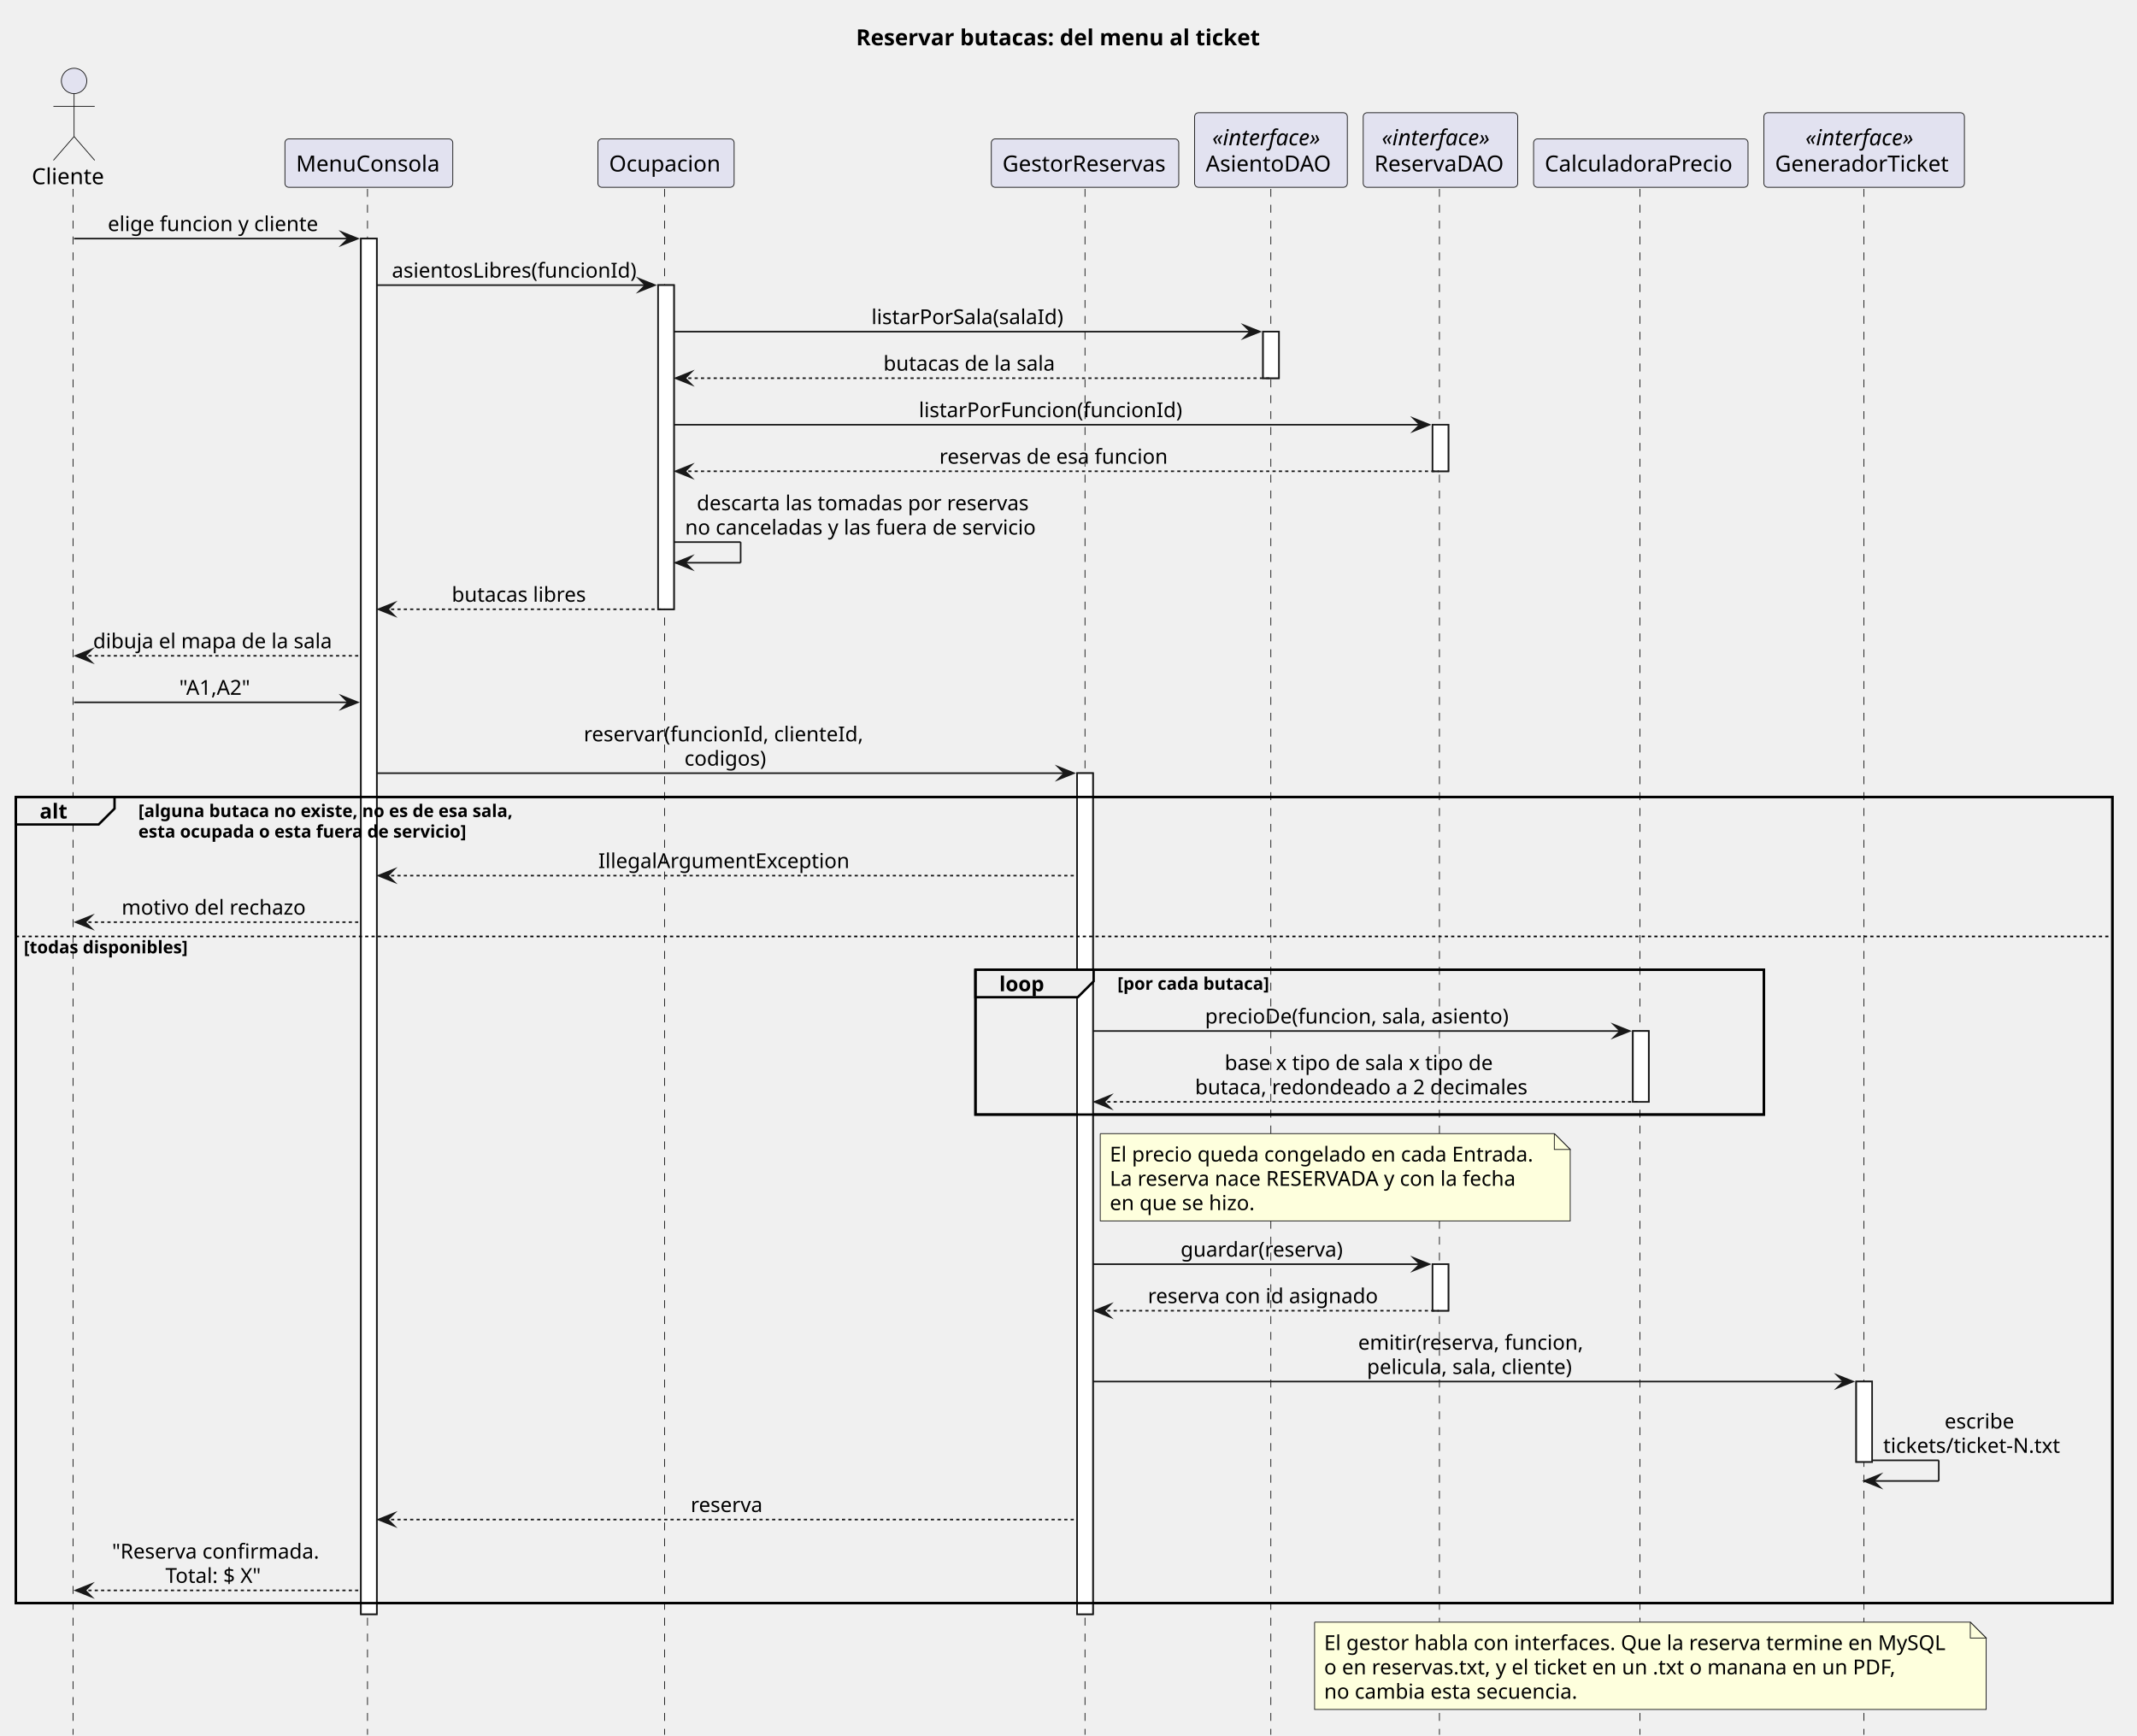
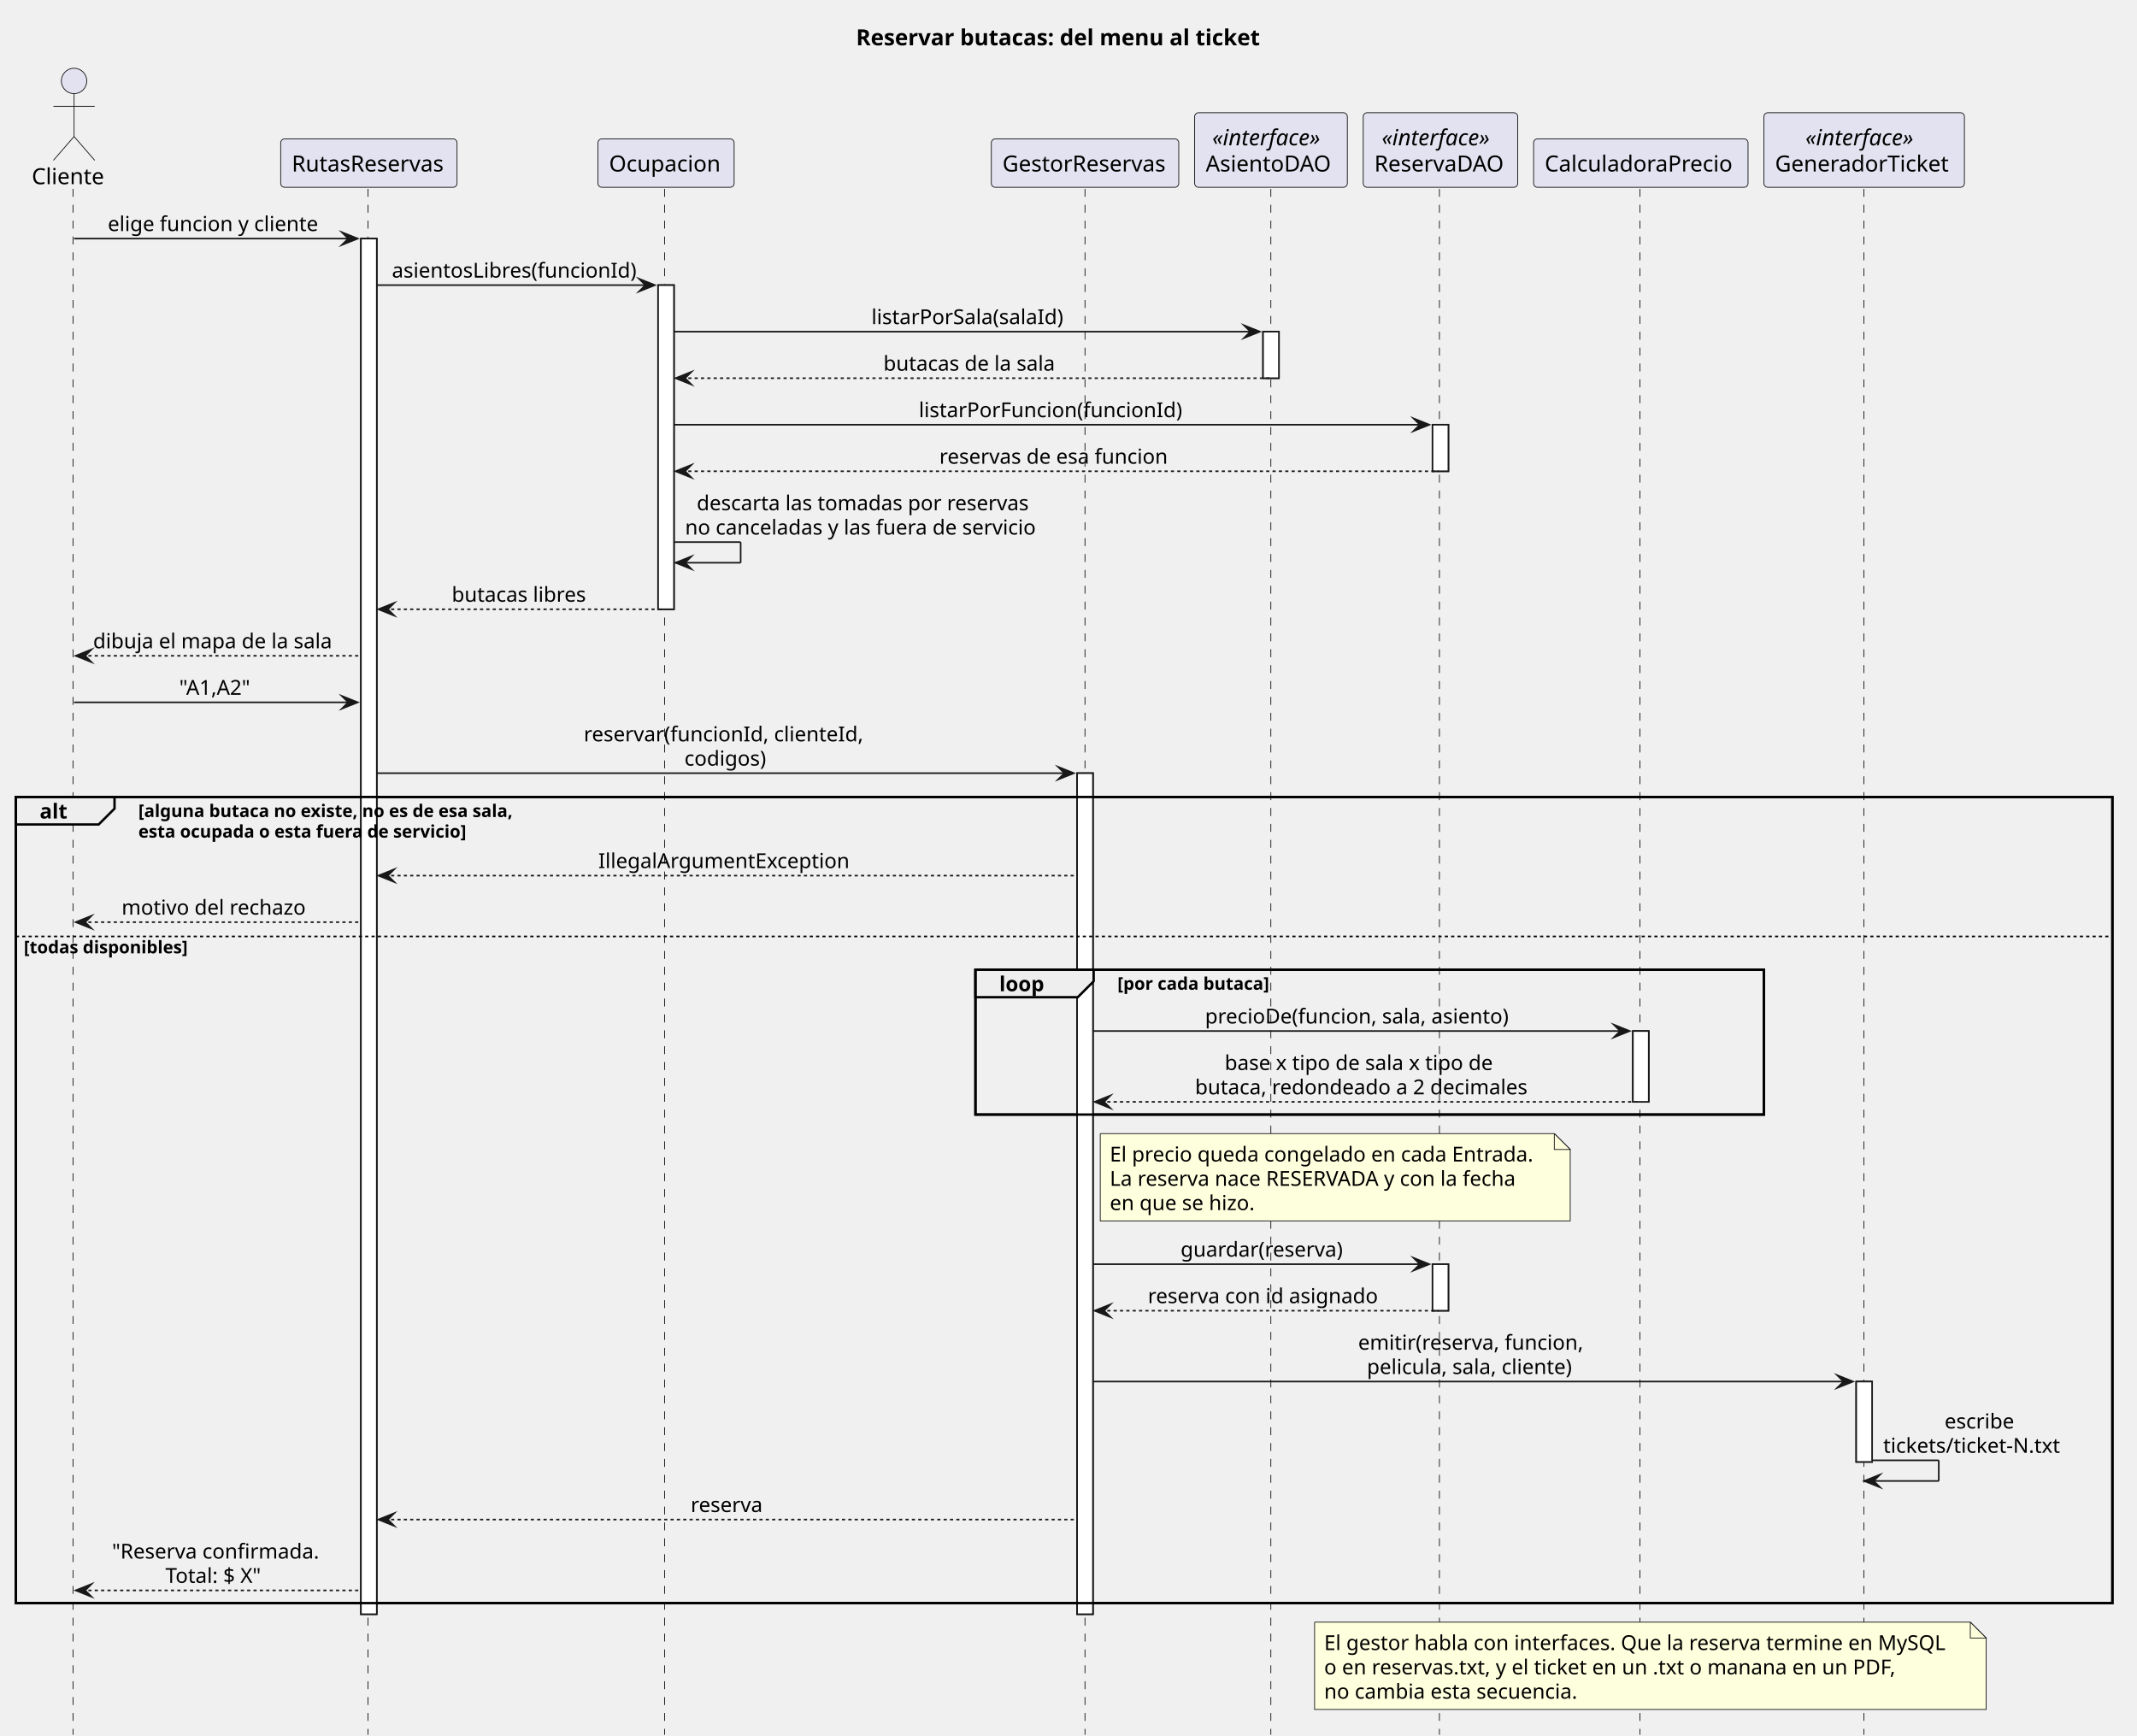
<svg xmlns="http://www.w3.org/2000/svg" contentStyleType="text/css" data-diagram-type="SEQUENCE" height="1093px" preserveAspectRatio="none" style="width:1346px;height:1093px;background:#FFFFFF;" version="1.1" viewBox="0 0 1346 1093" width="1346px" zoomAndPan="magnify">
  <defs />
  <g>
    <g class="title" data-source-line="1">
      <text fill="#000000" font-family="sans-serif" font-size="14" font-weight="700" lengthAdjust="spacing" textLength="261.147" x="539.174" y="28.535">Reservar butacas: del menu al ticket</text>
    </g>
    <g>
      <rect fill="#FFFFFF" height="866.492" style="stroke:#181818;stroke-width:1;" width="10" x="227.325" y="150.287" />
    </g>
    <g>
      <rect fill="#FFFFFF" height="204.174" style="stroke:#181818;stroke-width:1;" width="10" x="414.502" y="179.598" />
    </g>
    <g>
      <rect fill="#FFFFFF" height="529.766" style="stroke:#181818;stroke-width:1;" width="10" x="678.415" y="487.014" />
    </g>
    <g>
      <rect fill="#FFFFFF" height="29.311" style="stroke:#181818;stroke-width:1;" width="10" x="795.534" y="208.908" />
    </g>
    <g>
      <rect fill="#FFFFFF" height="29.311" style="stroke:#181818;stroke-width:1;" width="10" x="902.286" y="267.529" />
    </g>
    <g>
      <rect fill="#FFFFFF" height="29.311" style="stroke:#181818;stroke-width:1;" width="10" x="902.286" y="796.295" />
    </g>
    <g>
      <rect fill="#FFFFFF" height="44.621" style="stroke:#181818;stroke-width:1;" width="10" x="1028.473" y="649.432" />
    </g>
    <g>
      <rect fill="#FFFFFF" height="50.621" style="stroke:#181818;stroke-width:1;" width="10" x="1169.149" y="870.227" />
    </g>
    <rect fill="none" height="507.766" style="stroke:#000000;stroke-width:1.5;" width="1320.494" x="10" y="502.014" />
    <rect fill="none" height="91.242" style="stroke:#000000;stroke-width:1.5;" width="496.612" x="614.39" y="610.811" />
    <g class="participant-lifeline" data-entity-uid="part1" data-qualified-name="Cliente" data-source-line="6" id="part1-lifeline">
      <g>
        <rect fill="#000000" fill-opacity="0" height="973.734" width="8" x="42.652" y="118.977" />
        <line style="stroke:#181818;stroke-width:0.5;stroke-dasharray:5,5;" x1="46" x2="46" y1="118.977" y2="1092.711" />
      </g>
    </g>
    <g class="participant-lifeline" data-entity-uid="part2" data-qualified-name="UI" data-source-line="7" id="part2-lifeline">
      <g>
        <rect fill="#000000" fill-opacity="0" height="973.734" width="8" x="228.325" y="118.977" />
-         <line style="stroke:#181818;stroke-width:0.5;stroke-dasharray:5,5;" x1="231.463" x2="231.463" y1="118.977" y2="1092.711" />
+         <line style="stroke:#181818;stroke-width:0.5;stroke-dasharray:5,5;" x1="231.787" x2="231.787" y1="118.977" y2="1092.711" />
      </g>
    </g>
    <g class="participant-lifeline" data-entity-uid="part3" data-qualified-name="Ocupacion" data-source-line="8" id="part3-lifeline">
      <g>
        <rect fill="#000000" fill-opacity="0" height="973.734" width="8" x="415.502" y="118.977" />
        <line style="stroke:#181818;stroke-width:0.5;stroke-dasharray:5,5;" x1="418.61" x2="418.61" y1="118.977" y2="1092.711" />
      </g>
    </g>
    <g class="participant-lifeline" data-entity-uid="part4" data-qualified-name="Gestor" data-source-line="9" id="part4-lifeline">
      <g>
        <rect fill="#000000" fill-opacity="0" height="973.734" width="8" x="679.415" y="118.977" />
        <line style="stroke:#181818;stroke-width:0.5;stroke-dasharray:5,5;" x1="683.39" x2="683.39" y1="118.977" y2="1092.711" />
      </g>
    </g>
    <g class="participant-lifeline" data-entity-uid="part5" data-qualified-name="Asientos" data-source-line="10" id="part5-lifeline">
      <g>
        <rect fill="#000000" fill-opacity="0" height="973.734" width="8" x="796.534" y="118.977" />
        <line style="stroke:#181818;stroke-width:0.5;stroke-dasharray:5,5;" x1="800.439" x2="800.439" y1="118.977" y2="1092.711" />
      </g>
    </g>
    <g class="participant-lifeline" data-entity-uid="part6" data-qualified-name="DAO" data-source-line="11" id="part6-lifeline">
      <g>
        <rect fill="#000000" fill-opacity="0" height="973.734" width="8" x="903.286" y="118.977" />
        <line style="stroke:#181818;stroke-width:0.5;stroke-dasharray:5,5;" x1="906.628" x2="906.628" y1="118.977" y2="1092.711" />
      </g>
    </g>
    <g class="participant-lifeline" data-entity-uid="part7" data-qualified-name="Precio" data-source-line="12" id="part7-lifeline">
      <g>
        <rect fill="#000000" fill-opacity="0" height="973.734" width="8" x="1029.473" y="118.977" />
        <line style="stroke:#181818;stroke-width:0.5;stroke-dasharray:5,5;" x1="1032.944" x2="1032.944" y1="118.977" y2="1092.711" />
      </g>
    </g>
    <g class="participant-lifeline" data-entity-uid="part8" data-qualified-name="Ticket" data-source-line="13" id="part8-lifeline">
      <g>
        <rect fill="#000000" fill-opacity="0" height="973.734" width="8" x="1170.149" y="118.977" />
        <line style="stroke:#181818;stroke-width:0.5;stroke-dasharray:5,5;" x1="1174.002" x2="1174.002" y1="118.977" y2="1092.711" />
      </g>
    </g>
    <g class="participant participant-head" data-entity-uid="part1" data-qualified-name="Cliente" data-source-line="6" id="part1-head">
      <text fill="#000000" font-family="sans-serif" font-size="14" lengthAdjust="spacing" textLength="47.305" x="20" y="116.023">Cliente</text>
      <ellipse cx="46.652" cy="50.988" fill="#E2E2F0" rx="8" ry="8" style="stroke:#181818;stroke-width:0.5;" />
      <path d="M46.652,58.988 L46.652,85.988 M33.652,66.988 L59.652,66.988 M46.652,85.988 L33.652,100.988 M46.652,85.988 L59.652,100.988" fill="none" style="stroke:#181818;stroke-width:0.5;" />
    </g>
    <g class="participant participant-head" data-entity-uid="part2" data-qualified-name="UI" data-source-line="7" id="part2-head">
-       <rect fill="#E2E2F0" height="30.488" rx="2.5" ry="2.5" style="stroke:#181818;stroke-width:0.5;" width="105.725" x="179.463" y="87.488" />
-       <text fill="#000000" font-family="sans-serif" font-size="14" lengthAdjust="spacing" textLength="91.725" x="186.463" y="108.023">MenuConsola</text>
+       <rect fill="#E2E2F0" height="30.488" rx="2.5" ry="2.5" style="stroke:#181818;stroke-width:0.5;" width="111.077" x="176.787" y="87.488" />
+       <text fill="#000000" font-family="sans-serif" font-size="14" lengthAdjust="spacing" textLength="97.077" x="183.787" y="108.023">RutasReservas</text>
    </g>
    <g class="participant participant-head" data-entity-uid="part3" data-qualified-name="Ocupacion" data-source-line="8" id="part3-head">
      <rect fill="#E2E2F0" height="30.488" rx="2.5" ry="2.5" style="stroke:#181818;stroke-width:0.5;" width="85.784" x="376.61" y="87.488" />
      <text fill="#000000" font-family="sans-serif" font-size="14" lengthAdjust="spacing" textLength="71.784" x="383.61" y="108.023">Ocupacion</text>
    </g>
    <g class="participant participant-head" data-entity-uid="part4" data-qualified-name="Gestor" data-source-line="9" id="part4-head">
      <rect fill="#E2E2F0" height="30.488" rx="2.5" ry="2.5" style="stroke:#181818;stroke-width:0.5;" width="118.05" x="624.39" y="87.488" />
      <text fill="#000000" font-family="sans-serif" font-size="14" lengthAdjust="spacing" textLength="104.05" x="631.39" y="108.023">GestorReservas</text>
    </g>
    <g class="participant participant-head" data-entity-uid="part5" data-qualified-name="Asientos" data-source-line="10" id="part5-head">
      <rect fill="#E2E2F0" height="46.977" rx="2.5" ry="2.5" style="stroke:#181818;stroke-width:0.5;" width="96.189" x="752.439" y="71" />
      <text fill="#000000" font-family="sans-serif" font-size="14" font-style="italic" lengthAdjust="spacing" textLength="74.019" x="763.524" y="91.535">«interface»</text>
      <text fill="#000000" font-family="sans-serif" font-size="14" lengthAdjust="spacing" textLength="82.189" x="759.439" y="108.023">AsientoDAO</text>
    </g>
    <g class="participant participant-head" data-entity-uid="part6" data-qualified-name="DAO" data-source-line="11" id="part6-head">
      <rect fill="#E2E2F0" height="46.977" rx="2.5" ry="2.5" style="stroke:#181818;stroke-width:0.5;" width="97.316" x="858.628" y="71" />
      <text fill="#000000" font-family="sans-serif" font-size="14" font-style="italic" lengthAdjust="spacing" textLength="74.019" x="870.276" y="91.535">«interface»</text>
      <text fill="#000000" font-family="sans-serif" font-size="14" lengthAdjust="spacing" textLength="83.316" x="865.628" y="108.023">ReservaDAO</text>
    </g>
    <g class="participant participant-head" data-entity-uid="part7" data-qualified-name="Precio" data-source-line="12" id="part7-head">
      <rect fill="#E2E2F0" height="30.488" rx="2.5" ry="2.5" style="stroke:#181818;stroke-width:0.5;" width="135.058" x="965.944" y="87.488" />
      <text fill="#000000" font-family="sans-serif" font-size="14" lengthAdjust="spacing" textLength="121.058" x="972.944" y="108.023">CalculadoraPrecio</text>
    </g>
    <g class="participant participant-head" data-entity-uid="part8" data-qualified-name="Ticket" data-source-line="13" id="part8-head">
      <rect fill="#E2E2F0" height="46.977" rx="2.5" ry="2.5" style="stroke:#181818;stroke-width:0.5;" width="126.294" x="1111.002" y="71" />
      <text fill="#000000" font-family="sans-serif" font-size="14" font-style="italic" lengthAdjust="spacing" textLength="74.019" x="1137.139" y="91.535">«interface»</text>
      <text fill="#000000" font-family="sans-serif" font-size="14" lengthAdjust="spacing" textLength="112.294" x="1118.002" y="108.023">GeneradorTicket</text>
    </g>
    <g>
      <rect fill="#FFFFFF" height="866.492" style="stroke:#181818;stroke-width:1;" width="10" x="227.325" y="150.287" />
    </g>
    <g>
      <rect fill="#FFFFFF" height="204.174" style="stroke:#181818;stroke-width:1;" width="10" x="414.502" y="179.598" />
    </g>
    <g>
      <rect fill="#FFFFFF" height="529.766" style="stroke:#181818;stroke-width:1;" width="10" x="678.415" y="487.014" />
    </g>
    <g>
      <rect fill="#FFFFFF" height="29.311" style="stroke:#181818;stroke-width:1;" width="10" x="795.534" y="208.908" />
    </g>
    <g>
      <rect fill="#FFFFFF" height="29.311" style="stroke:#181818;stroke-width:1;" width="10" x="902.286" y="267.529" />
    </g>
    <g>
      <rect fill="#FFFFFF" height="29.311" style="stroke:#181818;stroke-width:1;" width="10" x="902.286" y="796.295" />
    </g>
    <g>
      <rect fill="#FFFFFF" height="44.621" style="stroke:#181818;stroke-width:1;" width="10" x="1028.473" y="649.432" />
    </g>
    <g>
      <rect fill="#FFFFFF" height="50.621" style="stroke:#181818;stroke-width:1;" width="10" x="1169.149" y="870.227" />
    </g>
    <g class="message" data-entity-1="part1" data-entity-2="part2" data-source-line="15" id="msg1">
      <polygon fill="#181818" points="215.325,146.287,225.325,150.287,215.325,154.287,219.325,150.287" style="stroke:#181818;stroke-width:1;stroke-linejoin:miter;stroke-miterlimit:10;" />
      <line style="stroke:#181818;stroke-width:1;" x1="46.652" x2="221.325" y1="150.287" y2="150.287" />
      <text fill="#000000" font-family="sans-serif" font-size="13" lengthAdjust="spacing" textLength="138.214" x="67.882" y="145.545">elige funcion y cliente</text>
    </g>
    <g class="message" data-entity-1="part2" data-entity-2="part3" data-source-line="18" id="msg2">
      <polygon fill="#181818" points="402.502,175.598,412.502,179.598,402.502,183.598,406.502,179.598" style="stroke:#181818;stroke-width:1;stroke-linejoin:miter;stroke-miterlimit:10;" />
      <line style="stroke:#181818;stroke-width:1;" x1="237.325" x2="408.502" y1="179.598" y2="179.598" />
      <text fill="#000000" font-family="sans-serif" font-size="13" lengthAdjust="spacing" textLength="158.177" x="246.825" y="174.856">asientosLibres(funcionId)</text>
    </g>
    <g class="message" data-entity-1="part3" data-entity-2="part5" data-source-line="20" id="msg3">
      <polygon fill="#181818" points="783.534,204.908,793.534,208.908,783.534,212.908,787.534,208.908" style="stroke:#181818;stroke-width:1;stroke-linejoin:miter;stroke-miterlimit:10;" />
      <line style="stroke:#181818;stroke-width:1;" x1="424.502" x2="789.534" y1="208.908" y2="208.908" />
      <text fill="#000000" font-family="sans-serif" font-size="13" lengthAdjust="spacing" textLength="122.237" x="548.9" y="204.166">listarPorSala(salaId)</text>
    </g>
    <g class="message" data-entity-1="part5" data-entity-2="part3" data-source-line="22" id="msg4">
      <polygon fill="#181818" points="435.502,234.219,425.502,238.219,435.502,242.219,431.502,238.219" style="stroke:#181818;stroke-width:1;stroke-linejoin:miter;stroke-miterlimit:10;" />
      <line style="stroke:#181818;stroke-width:1;stroke-dasharray:2,2;" x1="429.502" x2="799.534" y1="238.219" y2="238.219" />
      <text fill="#000000" font-family="sans-serif" font-size="13" lengthAdjust="spacing" textLength="112.201" x="556.418" y="233.477">butacas de la sala</text>
    </g>
    <g class="message" data-entity-1="part3" data-entity-2="part6" data-source-line="24" id="msg5">
      <polygon fill="#181818" points="890.286,263.529,900.286,267.529,890.286,271.529,894.286,267.529" style="stroke:#181818;stroke-width:1;stroke-linejoin:miter;stroke-miterlimit:10;" />
      <line style="stroke:#181818;stroke-width:1;" x1="424.502" x2="896.286" y1="267.529" y2="267.529" />
      <text fill="#000000" font-family="sans-serif" font-size="13" lengthAdjust="spacing" textLength="169.336" x="578.726" y="262.787">listarPorFuncion(funcionId)</text>
    </g>
    <g class="message" data-entity-1="part6" data-entity-2="part3" data-source-line="26" id="msg6">
      <polygon fill="#181818" points="435.502,292.84,425.502,296.84,435.502,300.84,431.502,296.84" style="stroke:#181818;stroke-width:1;stroke-linejoin:miter;stroke-miterlimit:10;" />
      <line style="stroke:#181818;stroke-width:1;stroke-dasharray:2,2;" x1="429.502" x2="906.286" y1="296.84" y2="296.84" />
      <text fill="#000000" font-family="sans-serif" font-size="13" lengthAdjust="spacing" textLength="148.484" x="591.652" y="292.098">reservas de esa funcion</text>
    </g>
    <g class="message" data-entity-1="part3" data-entity-2="part3" data-source-line="28" id="msg7">
      <line style="stroke:#181818;stroke-width:1;" x1="424.502" x2="466.502" y1="341.461" y2="341.461" />
      <line style="stroke:#181818;stroke-width:1;" x1="466.502" x2="466.502" y1="341.461" y2="354.461" />
      <line style="stroke:#181818;stroke-width:1;" x1="425.502" x2="466.502" y1="354.461" y2="354.461" />
      <polygon fill="#181818" points="435.502,350.461,425.502,354.461,435.502,358.461,431.502,354.461" style="stroke:#181818;stroke-width:1;stroke-linejoin:miter;stroke-miterlimit:10;" />
      <text fill="#000000" font-family="sans-serif" font-size="13" lengthAdjust="spacing" textLength="215.192" x="438.863" y="321.408">descarta las tomadas por reservas</text>
      <text fill="#000000" font-family="sans-serif" font-size="13" lengthAdjust="spacing" textLength="229.912" x="431.502" y="336.719">no canceladas y las fuera de servicio</text>
    </g>
    <g class="message" data-entity-1="part3" data-entity-2="part2" data-source-line="29" id="msg8">
      <polygon fill="#181818" points="248.325,379.772,238.325,383.772,248.325,387.772,244.325,383.772" style="stroke:#181818;stroke-width:1;stroke-linejoin:miter;stroke-miterlimit:10;" />
      <line style="stroke:#181818;stroke-width:1;stroke-dasharray:2,2;" x1="242.325" x2="418.502" y1="383.772" y2="383.772" />
      <text fill="#000000" font-family="sans-serif" font-size="13" lengthAdjust="spacing" textLength="87.756" x="284.536" y="379.029">butacas libres</text>
    </g>
    <g class="message" data-entity-1="part2" data-entity-2="part1" data-source-line="32" id="msg9">
      <polygon fill="#181818" points="57.652,409.082,47.652,413.082,57.652,417.082,53.652,413.082" style="stroke:#181818;stroke-width:1;stroke-linejoin:miter;stroke-miterlimit:10;" />
      <line style="stroke:#181818;stroke-width:1;stroke-dasharray:2,2;" x1="51.652" x2="226.325" y1="413.082" y2="413.082" />
      <text fill="#000000" font-family="sans-serif" font-size="13" lengthAdjust="spacing" textLength="156.673" x="58.652" y="408.34">dibuja el mapa de la sala</text>
    </g>
    <g class="message" data-entity-1="part1" data-entity-2="part2" data-source-line="33" id="msg10">
      <polygon fill="#181818" points="215.325,438.393,225.325,442.393,215.325,446.393,219.325,442.393" style="stroke:#181818;stroke-width:1;stroke-linejoin:miter;stroke-miterlimit:10;" />
      <line style="stroke:#181818;stroke-width:1;" x1="46.652" x2="221.325" y1="442.393" y2="442.393" />
      <text fill="#000000" font-family="sans-serif" font-size="13" lengthAdjust="spacing" textLength="48.204" x="112.887" y="437.65">"A1,A2"</text>
    </g>
    <g class="message" data-entity-1="part2" data-entity-2="part4" data-source-line="35" id="msg11">
      <polygon fill="#181818" points="666.415,483.014,676.415,487.014,666.415,491.014,670.415,487.014" style="stroke:#181818;stroke-width:1;stroke-linejoin:miter;stroke-miterlimit:10;" />
      <line style="stroke:#181818;stroke-width:1;" x1="237.325" x2="672.415" y1="487.014" y2="487.014" />
      <text fill="#000000" font-family="sans-serif" font-size="13" lengthAdjust="spacing" textLength="180.375" x="367.682" y="466.961">reservar(funcionId, clienteId,</text>
      <text fill="#000000" font-family="sans-serif" font-size="13" lengthAdjust="spacing" textLength="53.53" x="431.105" y="482.272">codigos)</text>
    </g>
    <path d="M10,502.014 L72.139,502.014 L72.139,509.324 L62.139,519.324 L10,519.324 L10,502.014" fill="#EEEEEE" style="stroke:#000000;stroke-width:1.5;" />
    <rect fill="none" height="507.766" style="stroke:#000000;stroke-width:1.5;" width="1320.494" x="10" y="502.014" />
    <text fill="#000000" font-family="sans-serif" font-size="13" font-weight="700" lengthAdjust="spacing" textLength="17.139" x="25" y="515.582">alt</text>
    <text fill="#000000" font-family="sans-serif" font-size="11" font-weight="700" lengthAdjust="spacing" textLength="244.895" x="87.139" y="514.648">[alguna butaca no existe, no es de esa sala,</text>
    <text fill="#000000" font-family="sans-serif" font-size="11" font-weight="700" lengthAdjust="spacing" textLength="215.306" x="87.139" y="527.604">esta ocupada o esta fuera de servicio]</text>
    <g class="message" data-entity-1="part4" data-entity-2="part2" data-source-line="39" id="msg12">
      <polygon fill="#181818" points="248.325,547.545,238.325,551.545,248.325,555.545,244.325,551.545" style="stroke:#181818;stroke-width:1;stroke-linejoin:miter;stroke-miterlimit:10;" />
      <line style="stroke:#181818;stroke-width:1;stroke-dasharray:2,2;" x1="242.325" x2="677.415" y1="551.545" y2="551.545" />
      <text fill="#000000" font-family="sans-serif" font-size="13" lengthAdjust="spacing" textLength="162.094" x="376.823" y="546.803">IllegalArgumentException</text>
    </g>
    <g class="message" data-entity-1="part2" data-entity-2="part1" data-source-line="40" id="msg13">
      <polygon fill="#181818" points="57.652,576.856,47.652,580.856,57.652,584.856,53.652,580.856" style="stroke:#181818;stroke-width:1;stroke-linejoin:miter;stroke-miterlimit:10;" />
      <line style="stroke:#181818;stroke-width:1;stroke-dasharray:2,2;" x1="51.652" x2="226.325" y1="580.856" y2="580.856" />
      <text fill="#000000" font-family="sans-serif" font-size="13" lengthAdjust="spacing" textLength="120.77" x="76.603" y="576.113">motivo del rechazo</text>
    </g>
    <line style="stroke:#000000;stroke-width:1;stroke-dasharray:2,2;" x1="10" x2="1330.494" y1="589.856" y2="589.856" />
    <text fill="#000000" font-family="sans-serif" font-size="11" font-weight="700" lengthAdjust="spacing" textLength="108.969" x="15" y="600.49">[todas disponibles]</text>
    <path d="M614.39,610.811 L688.836,610.811 L688.836,618.121 L678.836,628.121 L614.39,628.121 L614.39,610.811" fill="#EEEEEE" style="stroke:#000000;stroke-width:1.5;" />
    <rect fill="none" height="91.242" style="stroke:#000000;stroke-width:1.5;" width="496.612" x="614.39" y="610.811" />
    <text fill="#000000" font-family="sans-serif" font-size="13" font-weight="700" lengthAdjust="spacing" textLength="29.447" x="629.39" y="624.379">loop</text>
    <text fill="#000000" font-family="sans-serif" font-size="11" font-weight="700" lengthAdjust="spacing" textLength="98.554" x="703.836" y="623.445">[por cada butaca]</text>
    <g class="message" data-entity-1="part4" data-entity-2="part7" data-source-line="43" id="msg14">
      <polygon fill="#181818" points="1016.473,645.432,1026.473,649.432,1016.473,653.432,1020.473,649.432" style="stroke:#181818;stroke-width:1;stroke-linejoin:miter;stroke-miterlimit:10;" />
      <line style="stroke:#181818;stroke-width:1;" x1="688.415" x2="1022.473" y1="649.432" y2="649.432" />
      <text fill="#000000" font-family="sans-serif" font-size="13" lengthAdjust="spacing" textLength="198.885" x="759.001" y="644.689">precioDe(funcion, sala, asiento)</text>
    </g>
    <g class="message" data-entity-1="part7" data-entity-2="part4" data-source-line="45" id="msg15">
      <polygon fill="#181818" points="699.415,690.053,689.415,694.053,699.415,698.053,695.415,694.053" style="stroke:#181818;stroke-width:1;stroke-linejoin:miter;stroke-miterlimit:10;" />
      <line style="stroke:#181818;stroke-width:1;stroke-dasharray:2,2;" x1="693.415" x2="1032.473" y1="694.053" y2="694.053" />
      <text fill="#000000" font-family="sans-serif" font-size="13" lengthAdjust="spacing" textLength="179.137" x="771.375" y="674">base x tipo de sala x tipo de</text>
      <text fill="#000000" font-family="sans-serif" font-size="13" lengthAdjust="spacing" textLength="216.449" x="752.72" y="689.311">butaca, redondeado a 2 decimales</text>
    </g>
    <path d="M693,714.053 L693,769.053 L989,769.053 L989,724.053 L979,714.053 L693,714.053" fill="#FEFFDD" style="stroke:#181818;stroke-width:0.5;" />
    <path d="M979,714.053 L979,724.053 L989,724.053 L979,714.053" fill="#FEFFDD" style="stroke:#181818;stroke-width:0.5;" />
    <text fill="#000000" font-family="sans-serif" font-size="13" lengthAdjust="spacing" textLength="275.107" x="699" y="731.621">El precio queda congelado en cada Entrada.</text>
    <text fill="#000000" font-family="sans-serif" font-size="13" lengthAdjust="spacing" textLength="265.789" x="699" y="746.932">La reserva nace RESERVADA y con la fecha</text>
    <text fill="#000000" font-family="sans-serif" font-size="13" lengthAdjust="spacing" textLength="96.389" x="699" y="762.242">en que se hizo.</text>
    <g class="message" data-entity-1="part4" data-entity-2="part6" data-source-line="55" id="msg16">
      <polygon fill="#181818" points="890.286,792.295,900.286,796.295,890.286,800.295,894.286,796.295" style="stroke:#181818;stroke-width:1;stroke-linejoin:miter;stroke-miterlimit:10;" />
      <line style="stroke:#181818;stroke-width:1;" x1="688.415" x2="896.286" y1="796.295" y2="796.295" />
      <text fill="#000000" font-family="sans-serif" font-size="13" lengthAdjust="spacing" textLength="103.467" x="743.617" y="791.553">guardar(reserva)</text>
    </g>
    <g class="message" data-entity-1="part6" data-entity-2="part4" data-source-line="57" id="msg17">
      <polygon fill="#181818" points="699.415,821.606,689.415,825.606,699.415,829.606,695.415,825.606" style="stroke:#181818;stroke-width:1;stroke-linejoin:miter;stroke-miterlimit:10;" />
      <line style="stroke:#181818;stroke-width:1;stroke-dasharray:2,2;" x1="693.415" x2="906.286" y1="825.606" y2="825.606" />
      <text fill="#000000" font-family="sans-serif" font-size="13" lengthAdjust="spacing" textLength="149.735" x="722.983" y="820.863">reserva con id asignado</text>
    </g>
    <g class="message" data-entity-1="part4" data-entity-2="part8" data-source-line="60" id="msg18">
      <polygon fill="#181818" points="1157.149,866.227,1167.149,870.227,1157.149,874.227,1161.149,870.227" style="stroke:#181818;stroke-width:1;stroke-linejoin:miter;stroke-miterlimit:10;" />
      <line style="stroke:#181818;stroke-width:1;" x1="688.415" x2="1163.149" y1="870.227" y2="870.227" />
      <text fill="#000000" font-family="sans-serif" font-size="13" lengthAdjust="spacing" textLength="146.688" x="855.438" y="850.174">emitir(reserva, funcion,</text>
      <text fill="#000000" font-family="sans-serif" font-size="13" lengthAdjust="spacing" textLength="135.618" x="860.973" y="865.484">pelicula, sala, cliente)</text>
    </g>
    <g class="message" data-entity-1="part8" data-entity-2="part8" data-source-line="62" id="msg19">
      <line style="stroke:#181818;stroke-width:1;" x1="1179.149" x2="1221.149" y1="919.848" y2="919.848" />
      <line style="stroke:#181818;stroke-width:1;" x1="1221.149" x2="1221.149" y1="919.848" y2="932.848" />
      <line style="stroke:#181818;stroke-width:1;" x1="1174.149" x2="1221.149" y1="932.848" y2="932.848" />
      <polygon fill="#181818" points="1184.149,928.848,1174.149,932.848,1184.149,936.848,1180.149,932.848" style="stroke:#181818;stroke-width:1;stroke-linejoin:miter;stroke-miterlimit:10;" />
      <text fill="#000000" font-family="sans-serif" font-size="13" lengthAdjust="spacing" textLength="45.03" x="1224.806" y="899.795">escribe</text>
      <text fill="#000000" font-family="sans-serif" font-size="13" lengthAdjust="spacing" textLength="122.345" x="1186.149" y="915.106">tickets/ticket-N.txt</text>
    </g>
    <g class="message" data-entity-1="part4" data-entity-2="part2" data-source-line="65" id="msg20">
      <polygon fill="#181818" points="248.325,953.158,238.325,957.158,248.325,961.158,244.325,957.158" style="stroke:#181818;stroke-width:1;stroke-linejoin:miter;stroke-miterlimit:10;" />
      <line style="stroke:#181818;stroke-width:1;stroke-dasharray:2,2;" x1="242.325" x2="677.415" y1="957.158" y2="957.158" />
      <text fill="#000000" font-family="sans-serif" font-size="13" lengthAdjust="spacing" textLength="45.659" x="435.041" y="952.416">reserva</text>
    </g>
    <g class="message" data-entity-1="part2" data-entity-2="part1" data-source-line="66" id="msg21">
      <polygon fill="#181818" points="57.652,997.779,47.652,1001.779,57.652,1005.779,53.652,1001.779" style="stroke:#181818;stroke-width:1;stroke-linejoin:miter;stroke-miterlimit:10;" />
      <line style="stroke:#181818;stroke-width:1;stroke-dasharray:2,2;" x1="51.652" x2="226.325" y1="1001.779" y2="1001.779" />
      <text fill="#000000" font-family="sans-serif" font-size="13" lengthAdjust="spacing" textLength="132.888" x="70.545" y="981.727">"Reserva confirmada.</text>
      <text fill="#000000" font-family="sans-serif" font-size="13" lengthAdjust="spacing" textLength="65.559" x="104.21" y="997.037">Total: $ X"</text>
    </g>
    <path d="M828,1021.779 L828,1076.779 L1251,1076.779 L1251,1031.779 L1241,1021.779 L828,1021.779" fill="#FEFFDD" style="stroke:#181818;stroke-width:0.5;" />
    <path d="M1241,1021.779 L1241,1031.779 L1251,1031.779 L1241,1021.779" fill="#FEFFDD" style="stroke:#181818;stroke-width:0.5;" />
    <text fill="#000000" font-family="sans-serif" font-size="13" lengthAdjust="spacing" textLength="402.975" x="834" y="1039.348">El gestor habla con interfaces. Que la reserva termine en MySQL</text>
    <text fill="#000000" font-family="sans-serif" font-size="13" lengthAdjust="spacing" textLength="378.257" x="834" y="1054.658">o en reservas.txt, y el ticket en un .txt o manana en un PDF,</text>
    <text fill="#000000" font-family="sans-serif" font-size="13" lengthAdjust="spacing" textLength="165.014" x="834" y="1069.969">no cambia esta secuencia.</text>
  </g>
</svg>
